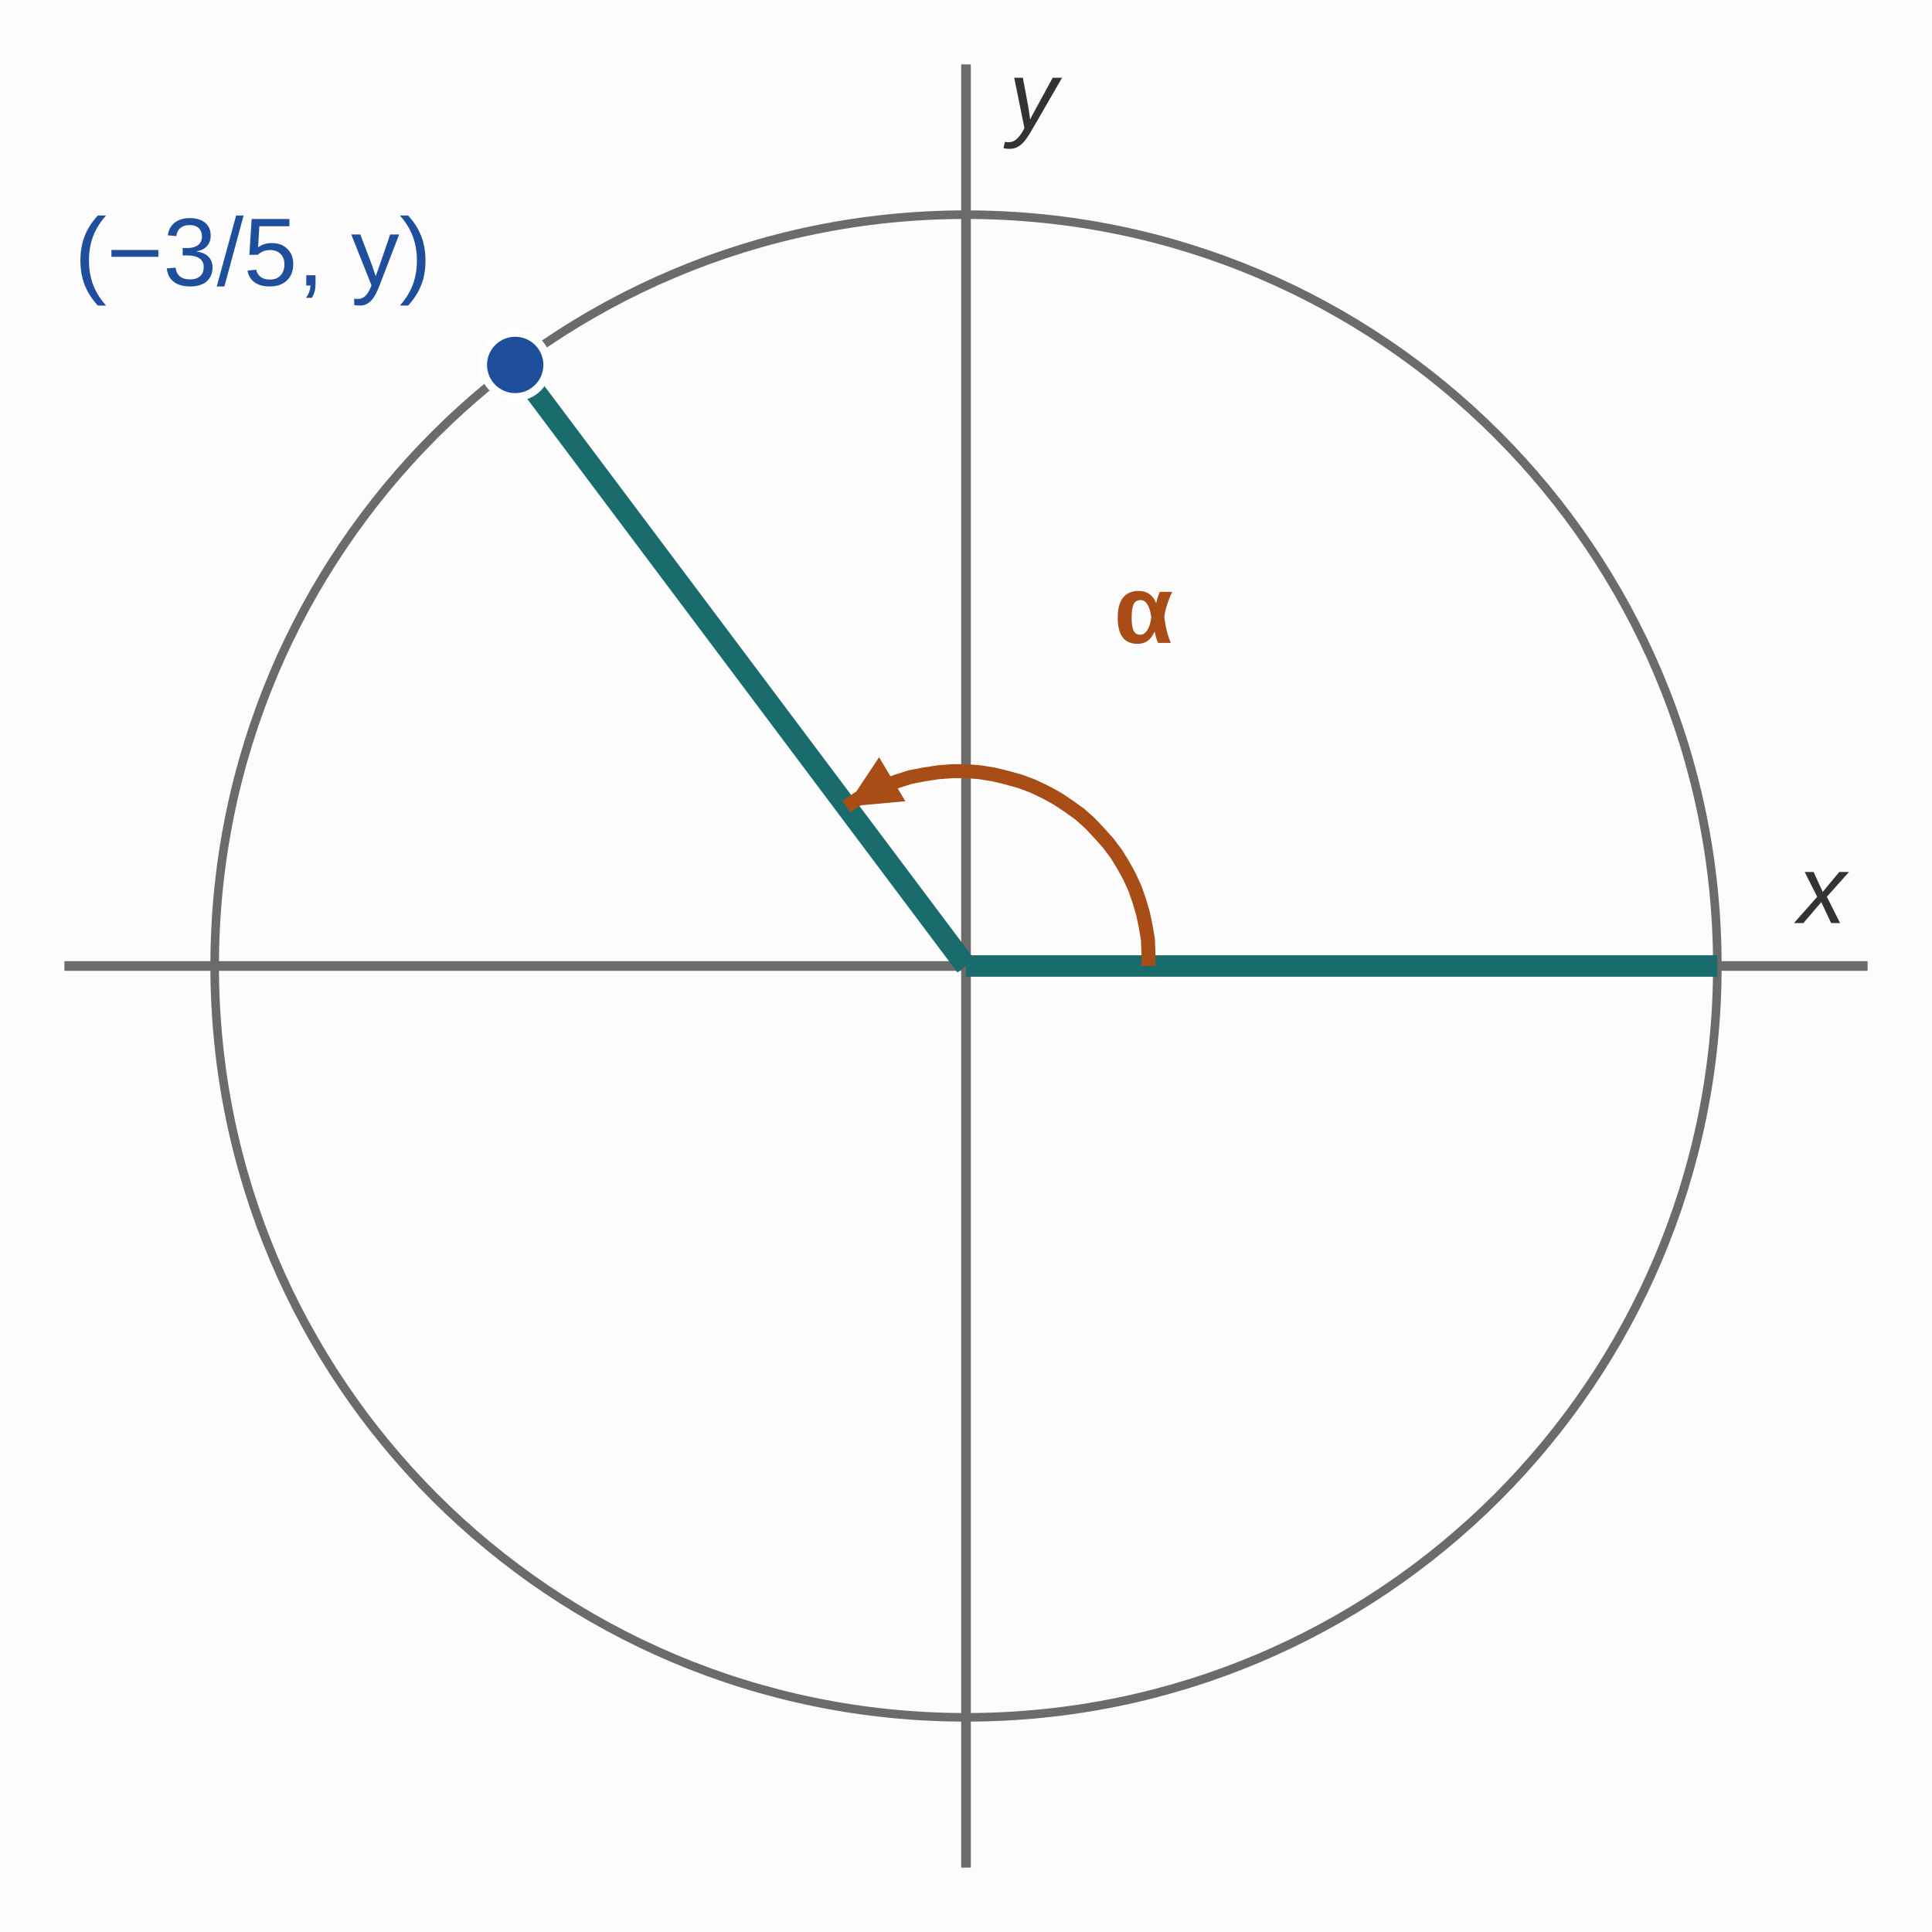
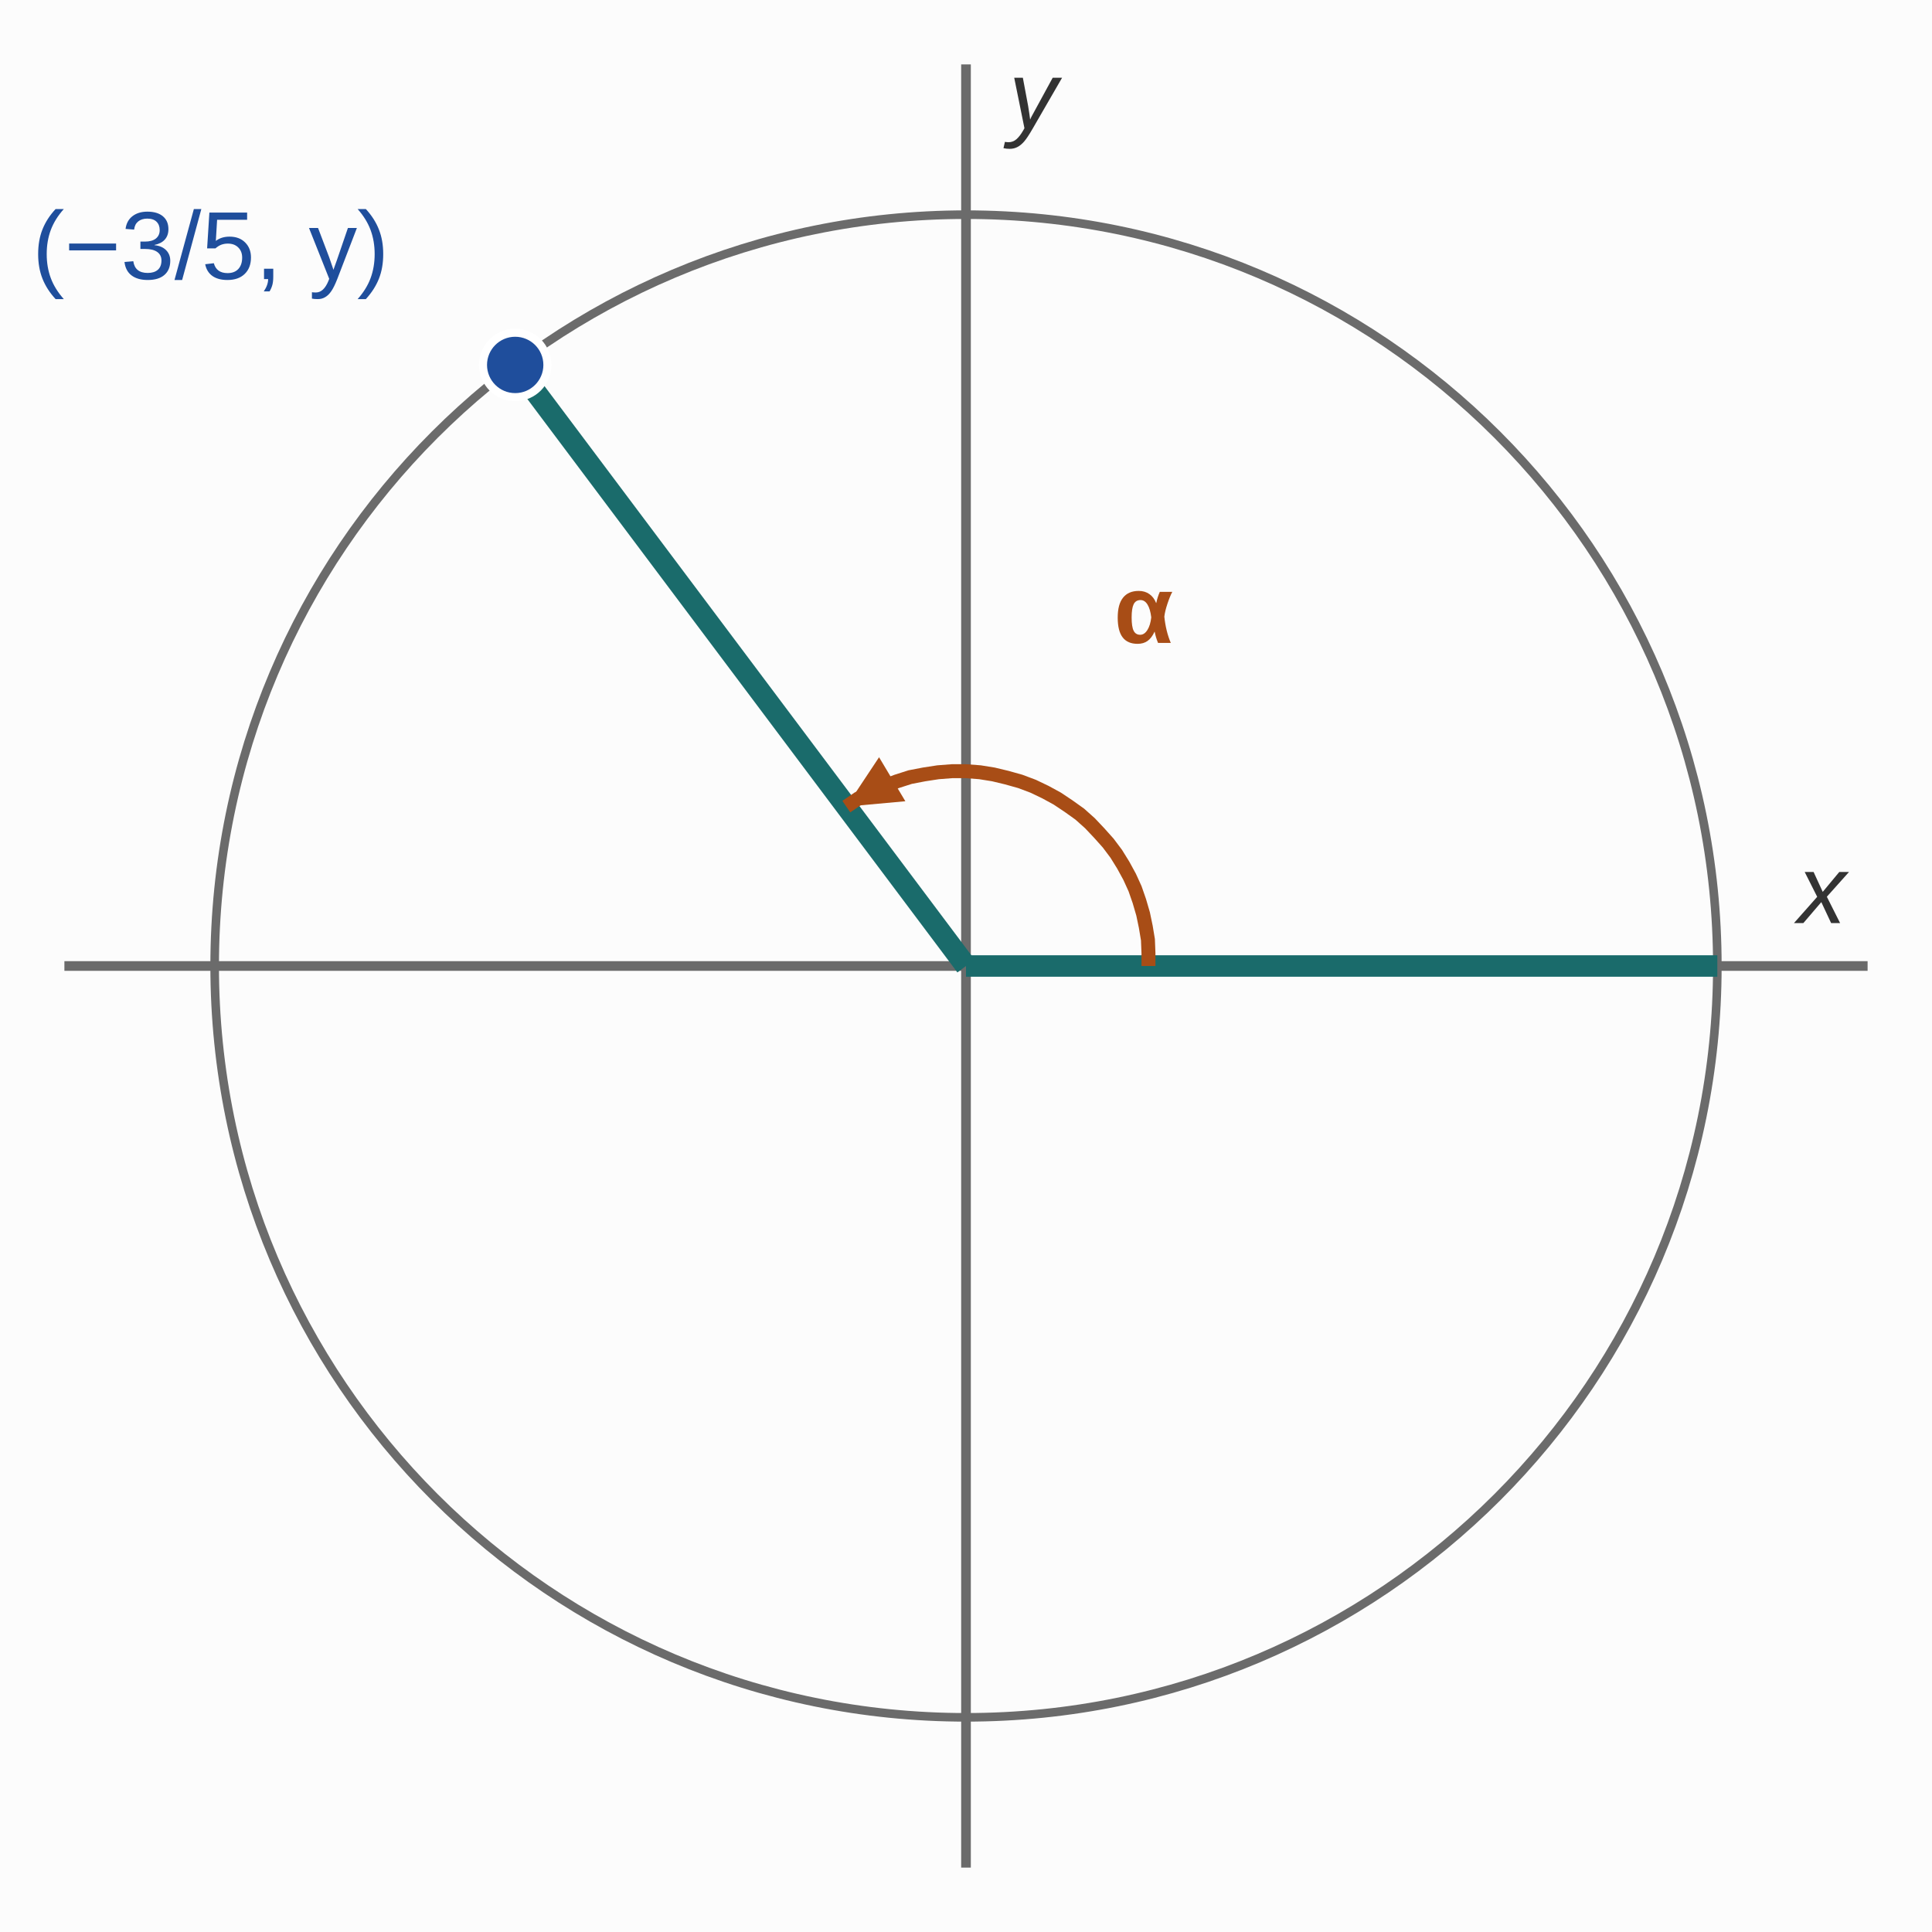
<svg viewBox="0 0 360 360" font-family="Arial, Helvetica, sans-serif" font-size="18">
  <rect x="0" y="0" width="360" height="360" fill="#fcfcfc" />
  <circle cx="180" cy="180" r="140" fill="none" stroke="#6b6b6b" stroke-width="1.6" />
  <g stroke="#6b6b6b" stroke-width="1.8">
    <line x1="12" y1="180" x2="348" y2="180" />
    <line x1="180" y1="12" x2="180" y2="348" />
  </g>
  <text x="344" y="172" text-anchor="end" fill="#333" font-style="italic">x</text>
  <text x="188" y="24" fill="#333" font-style="italic">y</text>
  <line x1="180" y1="180" x2="320.0" y2="180.0" stroke="#1a6b6b" stroke-width="4" />
  <line x1="180" y1="180" x2="96.0" y2="68.0" stroke="#1a6b6b" stroke-width="4" />
  <polyline points="214.0,180.0 214.0,177.6 213.9,175.1 213.5,172.7 213.0,170.3 212.3,167.9 211.5,165.6 210.5,163.4 209.3,161.2 208.0,159.1 206.5,157.1 204.8,155.2 203.1,153.4 201.2,151.7 199.1,150.2 197.0,148.8 194.8,147.6 192.5,146.5 190.1,145.6 187.6,144.9 185.1,144.3 182.6,143.9 180.0,143.7 177.4,143.7 174.8,143.9 172.2,144.3 169.6,144.8 167.1,145.6 164.7,146.5 162.3,147.6 159.9,148.8 157.7,150.3" fill="none" stroke="#a84d16" stroke-width="2.6" />
  <polygon points="157.7,150.3 163.8,141.1 168.7,149.3" fill="#a84d16" />
  <text x="213.1" y="119.8" text-anchor="middle" fill="#a84d16" font-weight="bold">α</text>
  <circle cx="96.0" cy="68.0" r="6" fill="#1f4e9c" stroke="#fff" stroke-width="1.5" />
-   <text x="80.4" y="53.2" text-anchor="end" fill="#1f4e9c">(−3/5, y)</text>
+   <text x="6.0" y="52.0" text-anchor="start" fill="#1f4e9c" stroke="#fcfcfc" stroke-width="5" paint-order="stroke">(−3/5, y)</text>
</svg>
